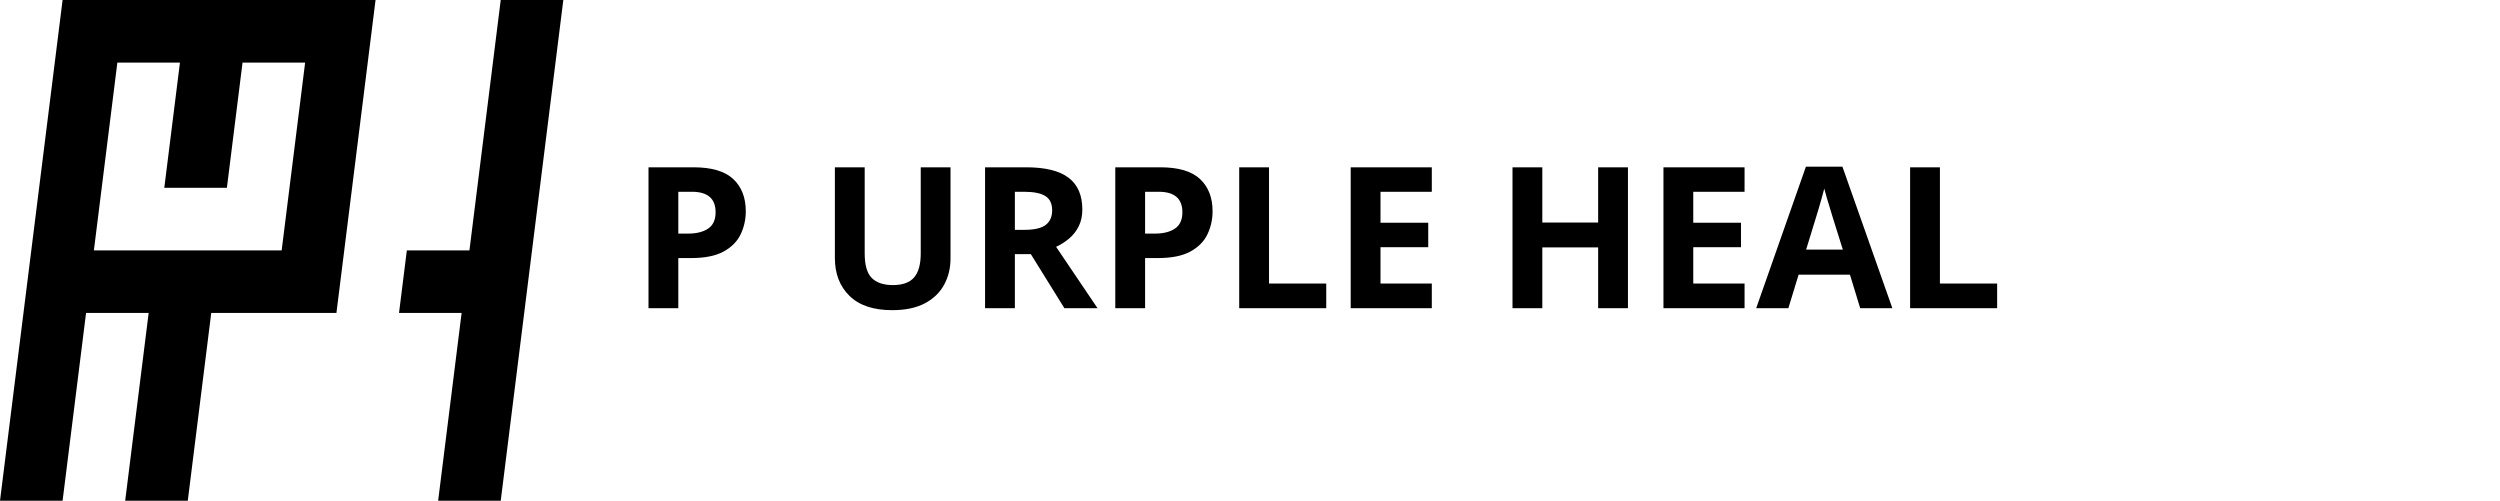
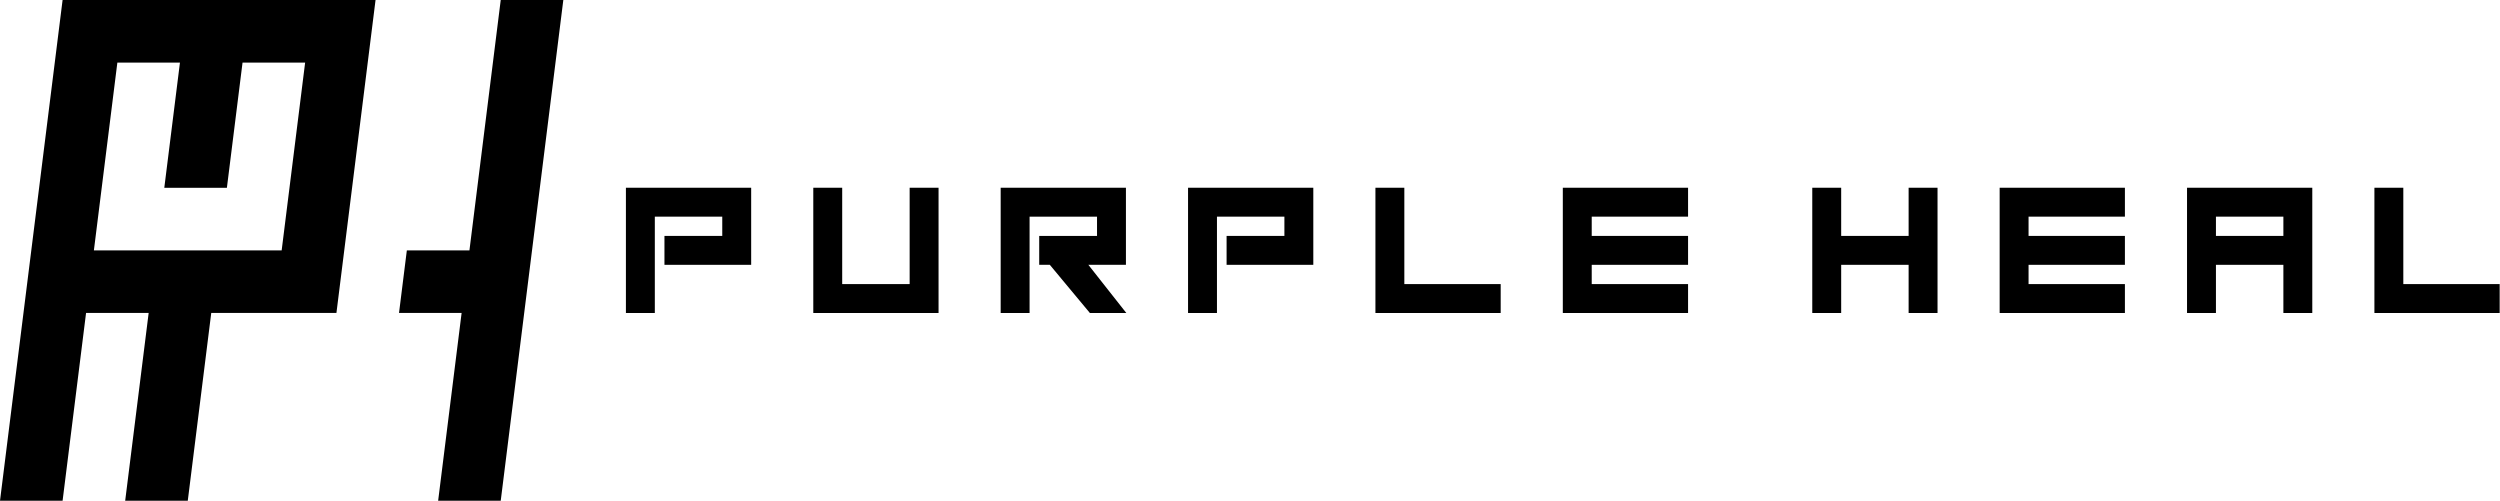
<svg xmlns="http://www.w3.org/2000/svg" width="100%" height="100%" viewBox="0 0 1258 252" version="1.1" xml:space="preserve" style="fill-rule:evenodd;clip-rule:evenodd;stroke-linejoin:round;stroke-miterlimit:2;">
  <g transform="matrix(1,0,0,1,-944.8819,-1007.874)">
    <g transform="matrix(1,0,-0.025,1,31.49606,0)">
      <path d="M1196.85,1259.843L1165.354,1259.843L1174.803,1165.354L1143.307,1165.354L1146.457,1133.858L1177.953,1133.858L1190.551,1007.874L1222.047,1007.874L1196.85,1259.843Z" />
      <path d="M976.378,1259.843L944.882,1259.843L970.079,1007.874L1127.559,1007.874L1111.811,1165.354L1048.819,1165.354L1039.37,1259.843L1007.874,1259.843L1017.323,1165.354L985.827,1165.354L976.378,1259.843ZM998.425,1039.37L988.976,1133.858L1083.465,1133.858L1092.913,1039.37L1061.417,1039.37L1055.118,1102.362L1023.622,1102.362L1029.921,1039.37L998.425,1039.37Z" />
    </g>
    <g transform="matrix(1,0,0,1,317.3848,-96.89415)">
-       <g transform="matrix(99.2942,0,0,99.2942,1892.602,1259.843)">
-             </g>
-       <text x="944.882px" y="1259.843px" style="font-family:'SquareOne-Bold', 'Square One';font-weight:700;font-size:99.294px;">P<tspan x="1039.171px 1133.46px 1227.749px 1322.038px 1416.328px 1510.617px 1541.857px 1636.146px 1730.436px 1824.725px " y="1259.843px 1259.843px 1259.843px 1259.843px 1259.843px 1259.843px 1259.843px 1259.843px 1259.843px 1259.843px ">URPLE HEAL</tspan>
-       </text>
+       <g>
+         <g transform="matrix(1,0,0,1,944.882,1259.843)">
+           <path d="M12.121,-46.059L12.121,2.424L-2.424,2.424L-2.424,-60.604L60.604,-60.604L60.604,-21.818L16.969,-21.818L16.969,-36.363L46.059,-36.363L46.059,-46.059L12.121,-46.059Z" />
+         </g>
+         <g transform="matrix(1,0,0,1,1039.171,1259.843)">
+           <path d="M46.059,-12.121L46.059,-60.604L60.604,-60.604L60.604,2.424L-2.424,2.424L-2.424,-60.604L12.121,-60.604L12.121,-12.121L46.059,-12.121Z" />
+           <path d="M155.087,2.424L136.76,2.424L116.591,-21.818L111.258,-21.818L111.258,-36.363L140.348,-36.363L140.348,-46.059L106.41,-46.059L106.41,2.424L91.865,2.424L91.865,-60.604L154.893,-60.604L154.893,-21.818L135.985,-21.818L155.087,2.424Z" />
+           <path d="M200.699,-46.059L200.699,2.424L186.154,2.424L186.154,-60.604L249.182,-60.604L249.182,-21.818L205.547,-21.818L205.547,-36.363L234.637,-36.363L234.637,-46.059L200.699,-46.059Z" />
+           <path d="M343.471,-12.121L343.471,2.424L280.443,2.424L280.443,-60.604L294.988,-60.604L294.988,-12.121L343.471,-12.121Z" />
+           <path d="M437.761,2.424L374.733,2.424L374.733,-60.604L437.761,-60.604L437.761,-46.059L389.278,-46.059L389.278,-36.363L437.761,-36.363L437.761,-21.818L389.278,-21.818L389.278,-12.121L437.761,-12.121L437.761,2.424Z" />
+           <path d="M563.29,2.424L548.745,2.424L548.745,-21.818L514.807,-21.818L514.807,2.424L500.262,2.424L500.262,-60.604L514.807,-60.604L514.807,-36.363L548.745,-36.363L548.745,-60.604L563.29,-60.604L563.29,2.424Z" />
+           <path d="M657.579,2.424L594.551,2.424L594.551,-60.604L657.579,-60.604L657.579,-46.059L609.096,-46.059L609.096,-36.363L657.579,-36.363L657.579,-21.818L609.096,-21.818L609.096,-12.121L657.579,-12.121L657.579,2.424Z" />
+           <path d="M751.869,2.424L737.324,2.424L737.324,-21.818L703.386,-21.818L703.386,2.424L688.841,2.424L688.841,-60.604L751.869,-60.604L751.869,2.424ZM737.324,-36.363L737.324,-46.059L703.386,-46.059L703.386,-36.363L737.324,-36.363Z" />
+           <path d="M846.158,-12.121L846.158,2.424L783.13,2.424L783.13,-60.604L797.675,-60.604L797.675,-12.121L846.158,-12.121Z" />
+         </g>
+       </g>
    </g>
  </g>
</svg>
